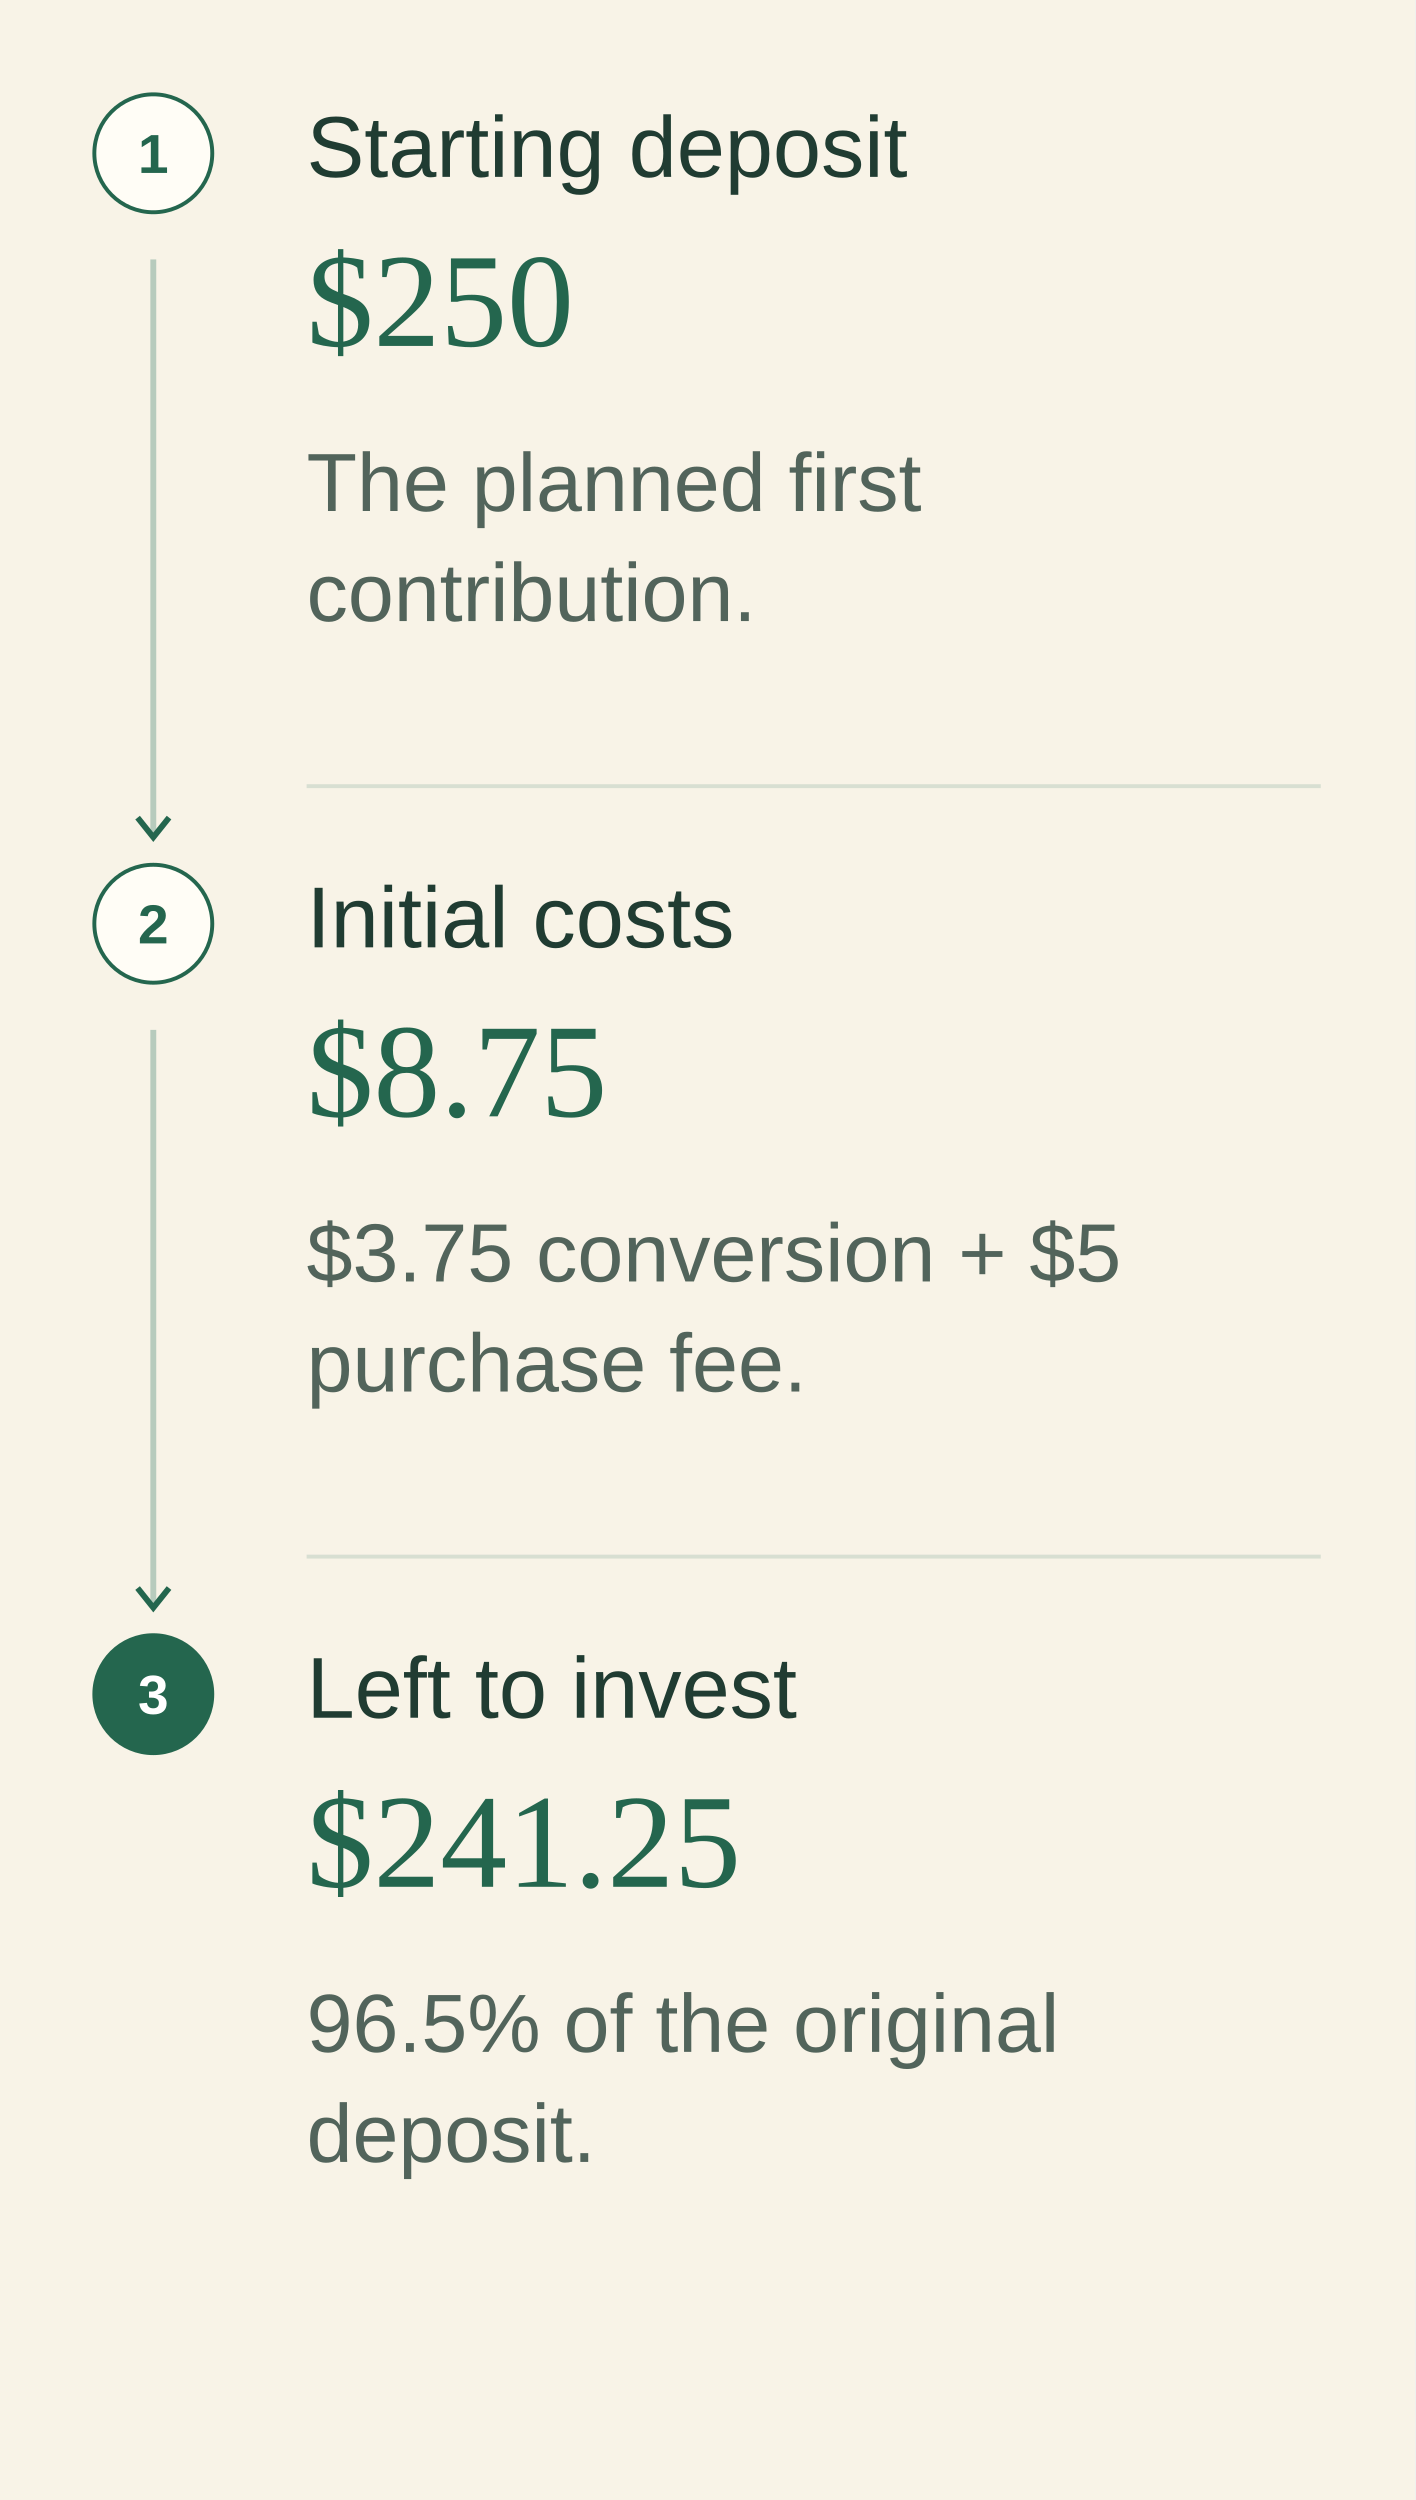
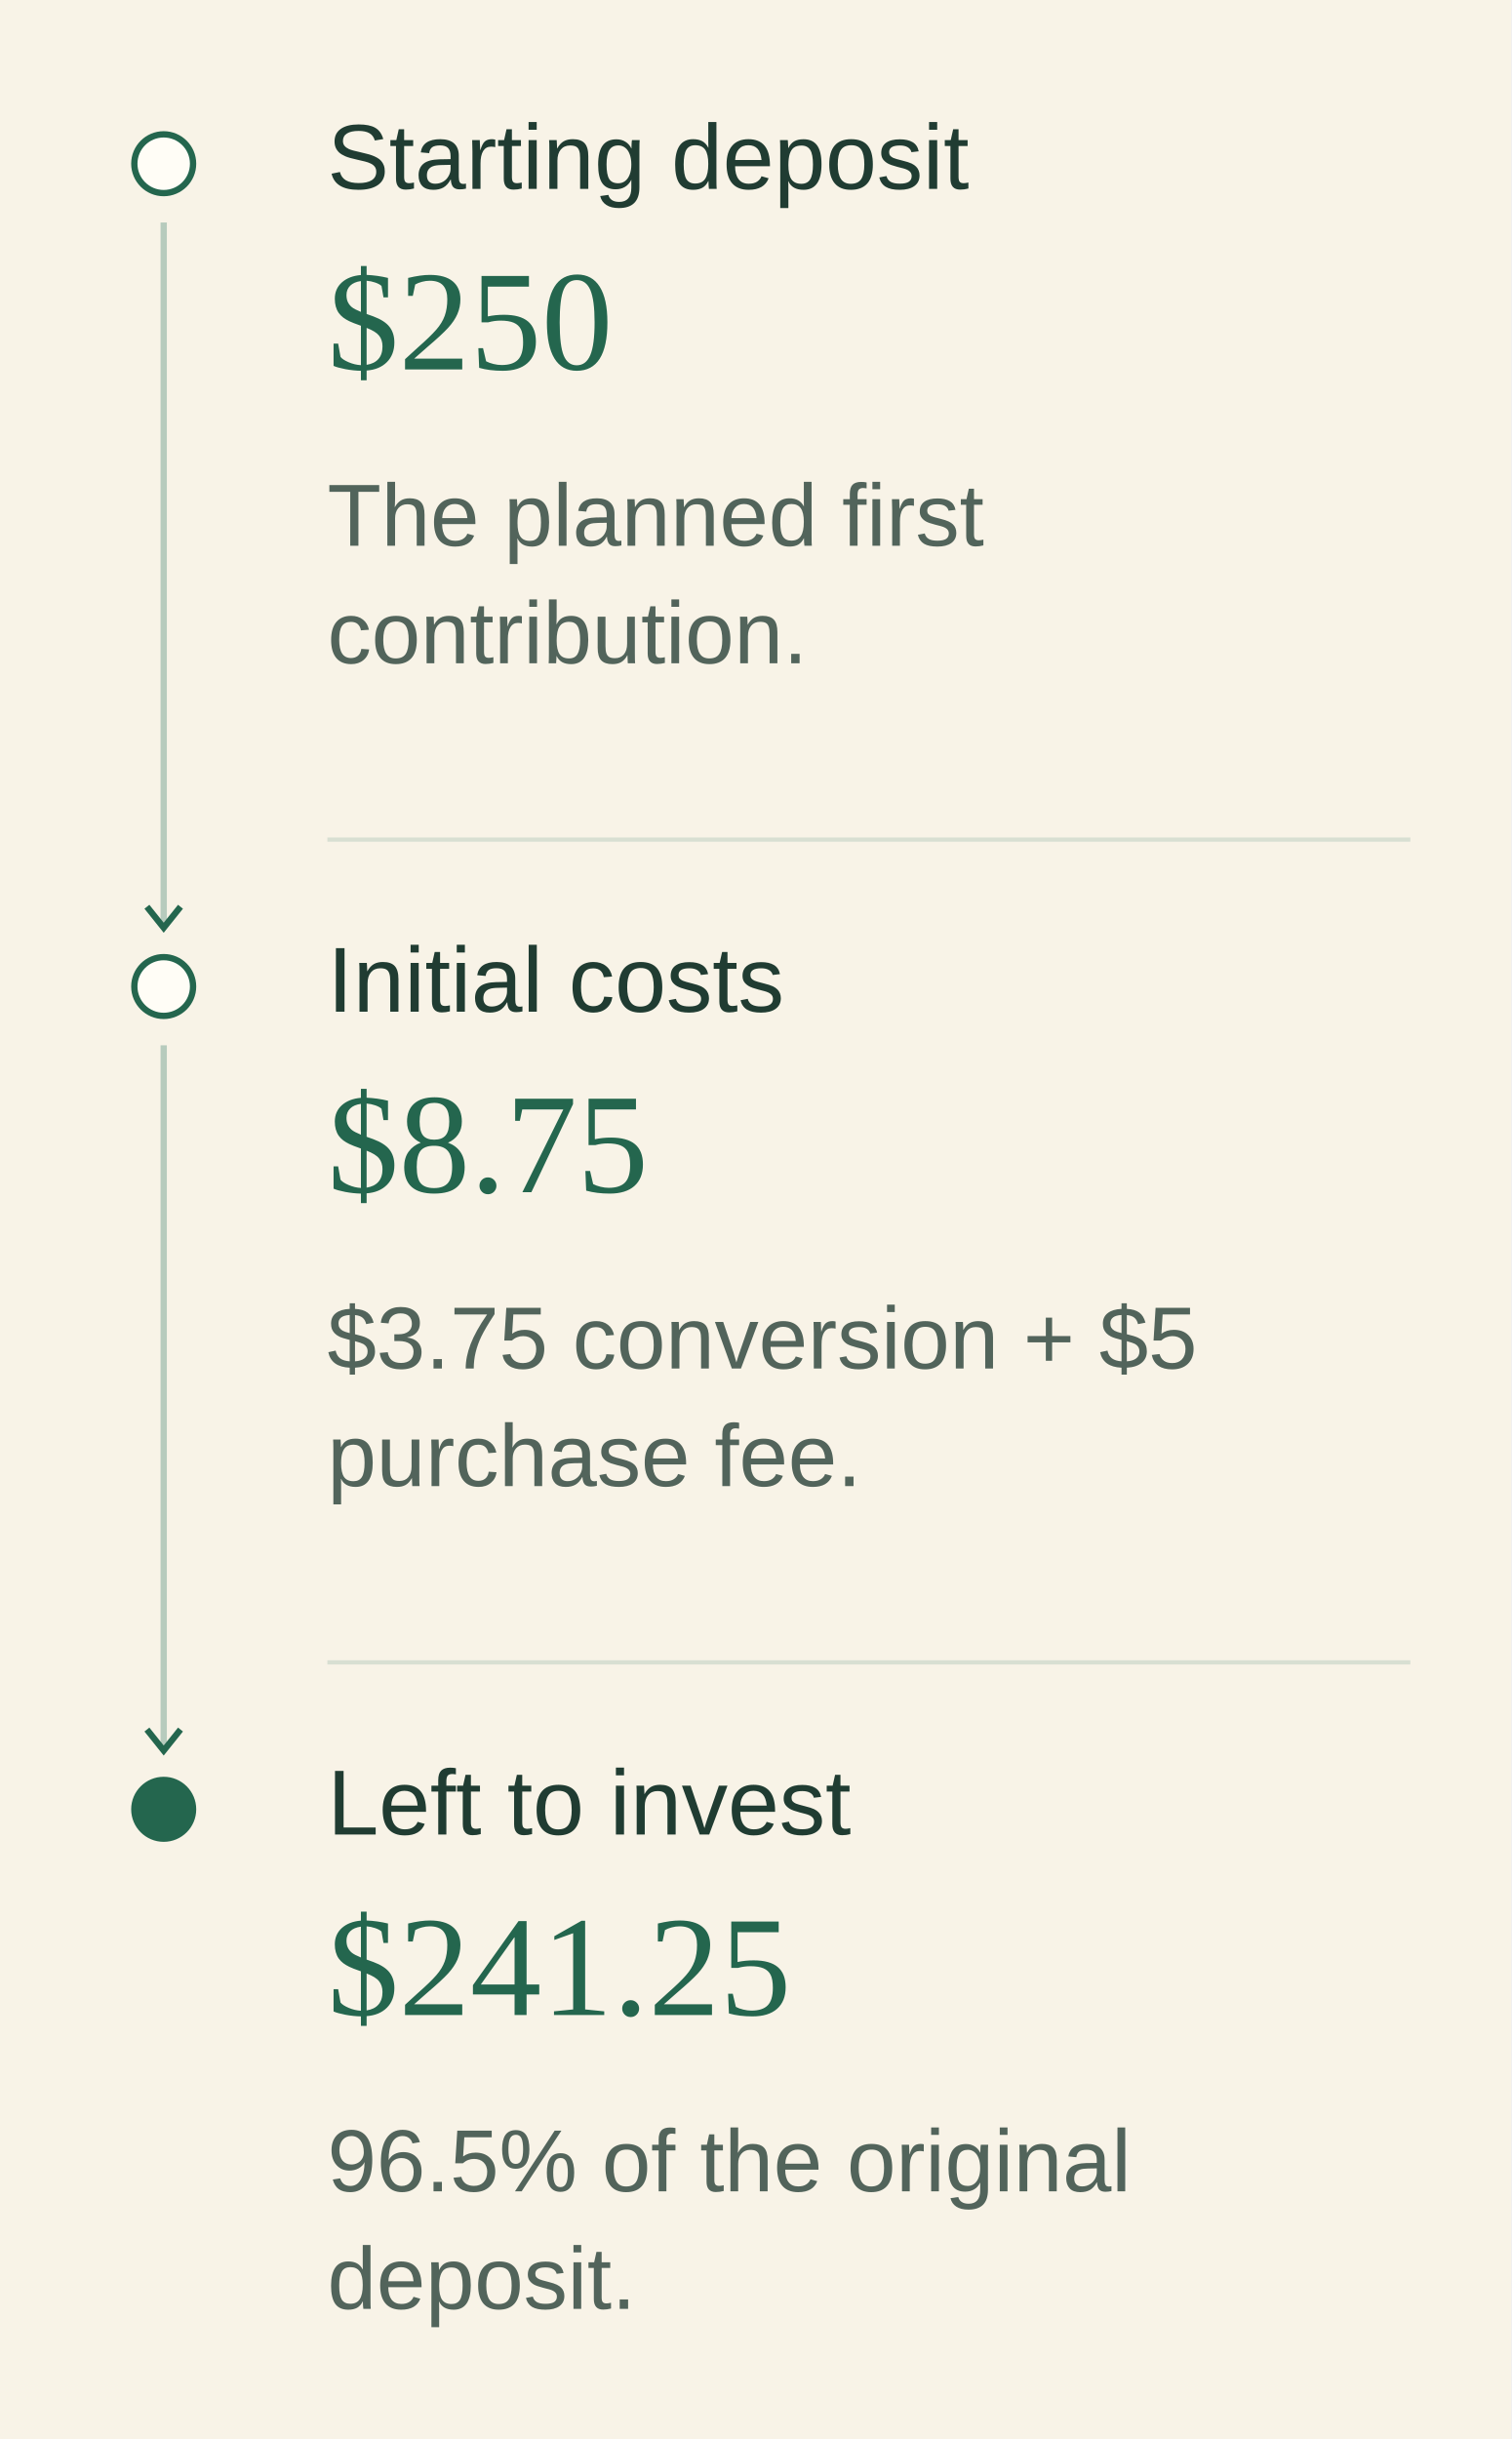
- <svg xmlns="http://www.w3.org/2000/svg" width="360" height="636" viewBox="0 0 360 636" data-layout="flow" role="img" aria-labelledby="title description">
-   <rect width="360" height="636" fill="#f8f3e7" />
+ <svg xmlns="http://www.w3.org/2000/svg" width="360" height="581" viewBox="0 0 360 581" data-layout="flow" role="img" aria-labelledby="title description">
+   <rect width="360" height="581" fill="#f8f3e7" />
  <g font-family="Arial, Helvetica, sans-serif">
    <g data-row="0">
-       <path d="M39 66V213" stroke="#b7cbbd" stroke-width="1.5" />
-       <path d="m35 208 4 5 4-5" fill="none" stroke="#24664e" stroke-width="1.5" />
-       <circle cx="39" cy="39" r="15" fill="#fffdf6" stroke="#24664e" />
-       <text x="39" y="44" font-size="14" font-weight="600" fill="#24664e" text-anchor="middle">
-         <tspan x="39" dy="0">1</tspan>
-       </text>
+       <path d="M39 53V221" stroke="#b7cbbd" stroke-width="1.5" />
+       <path d="m35 216 4 5 4-5" fill="none" stroke="#24664e" stroke-width="1.5" />
+       <circle cx="39" cy="39" r="7" fill="#fffdf6" stroke="#24664e" stroke-width="1.5" />
      <text x="78" y="45" font-size="22" font-weight="500" fill="#203c32" text-anchor="start">
        <tspan x="78" dy="0">Starting deposit</tspan>
      </text>
      <text x="78" y="88" font-size="34" font-weight="400" fill="#24664e" text-anchor="start" font-family="Georgia, Times New Roman, serif">
        <tspan x="78" dy="0">$250</tspan>
      </text>
      <text x="78" y="130" font-size="21" font-weight="400" fill="#52645b" text-anchor="start">
        <tspan x="78" dy="0">The planned first</tspan>
        <tspan x="78" dy="28">contribution.</tspan>
      </text>
      <path d="M78 200H336" stroke="#d8dfd2" />
    </g>
    <g data-row="1">
-       <path d="M39 262V409" stroke="#b7cbbd" stroke-width="1.5" />
-       <path d="m35 404 4 5 4-5" fill="none" stroke="#24664e" stroke-width="1.5" />
-       <circle cx="39" cy="235" r="15" fill="#fffdf6" stroke="#24664e" />
-       <text x="39" y="240" font-size="14" font-weight="600" fill="#24664e" text-anchor="middle">
-         <tspan x="39" dy="0">2</tspan>
-       </text>
+       <path d="M39 249V417" stroke="#b7cbbd" stroke-width="1.5" />
+       <path d="m35 412 4 5 4-5" fill="none" stroke="#24664e" stroke-width="1.5" />
+       <circle cx="39" cy="235" r="7" fill="#fffdf6" stroke="#24664e" stroke-width="1.5" />
      <text x="78" y="241" font-size="22" font-weight="500" fill="#203c32" text-anchor="start">
        <tspan x="78" dy="0">Initial costs</tspan>
      </text>
      <text x="78" y="284" font-size="34" font-weight="400" fill="#24664e" text-anchor="start" font-family="Georgia, Times New Roman, serif">
        <tspan x="78" dy="0">$8.75</tspan>
      </text>
      <text x="78" y="326" font-size="21" font-weight="400" fill="#52645b" text-anchor="start">
        <tspan x="78" dy="0">$3.75 conversion + $5</tspan>
        <tspan x="78" dy="28">purchase fee.</tspan>
      </text>
      <path d="M78 396H336" stroke="#d8dfd2" />
    </g>
    <g data-row="2">
-       <circle cx="39" cy="431" r="15" fill="#24664e" stroke="#24664e" />
-       <text x="39" y="436" font-size="14" font-weight="600" fill="#fff" text-anchor="middle">
-         <tspan x="39" dy="0">3</tspan>
-       </text>
+       <circle cx="39" cy="431" r="7" fill="#24664e" stroke="#24664e" stroke-width="1.5" />
      <text x="78" y="437" font-size="22" font-weight="500" fill="#203c32" text-anchor="start">
        <tspan x="78" dy="0">Left to invest</tspan>
      </text>
      <text x="78" y="480" font-size="34" font-weight="400" fill="#24664e" text-anchor="start" font-family="Georgia, Times New Roman, serif">
        <tspan x="78" dy="0">$241.25</tspan>
      </text>
      <text x="78" y="522" font-size="21" font-weight="400" fill="#52645b" text-anchor="start">
        <tspan x="78" dy="0">96.5% of the original</tspan>
        <tspan x="78" dy="28">deposit.</tspan>
      </text>
    </g>
  </g>
</svg>
